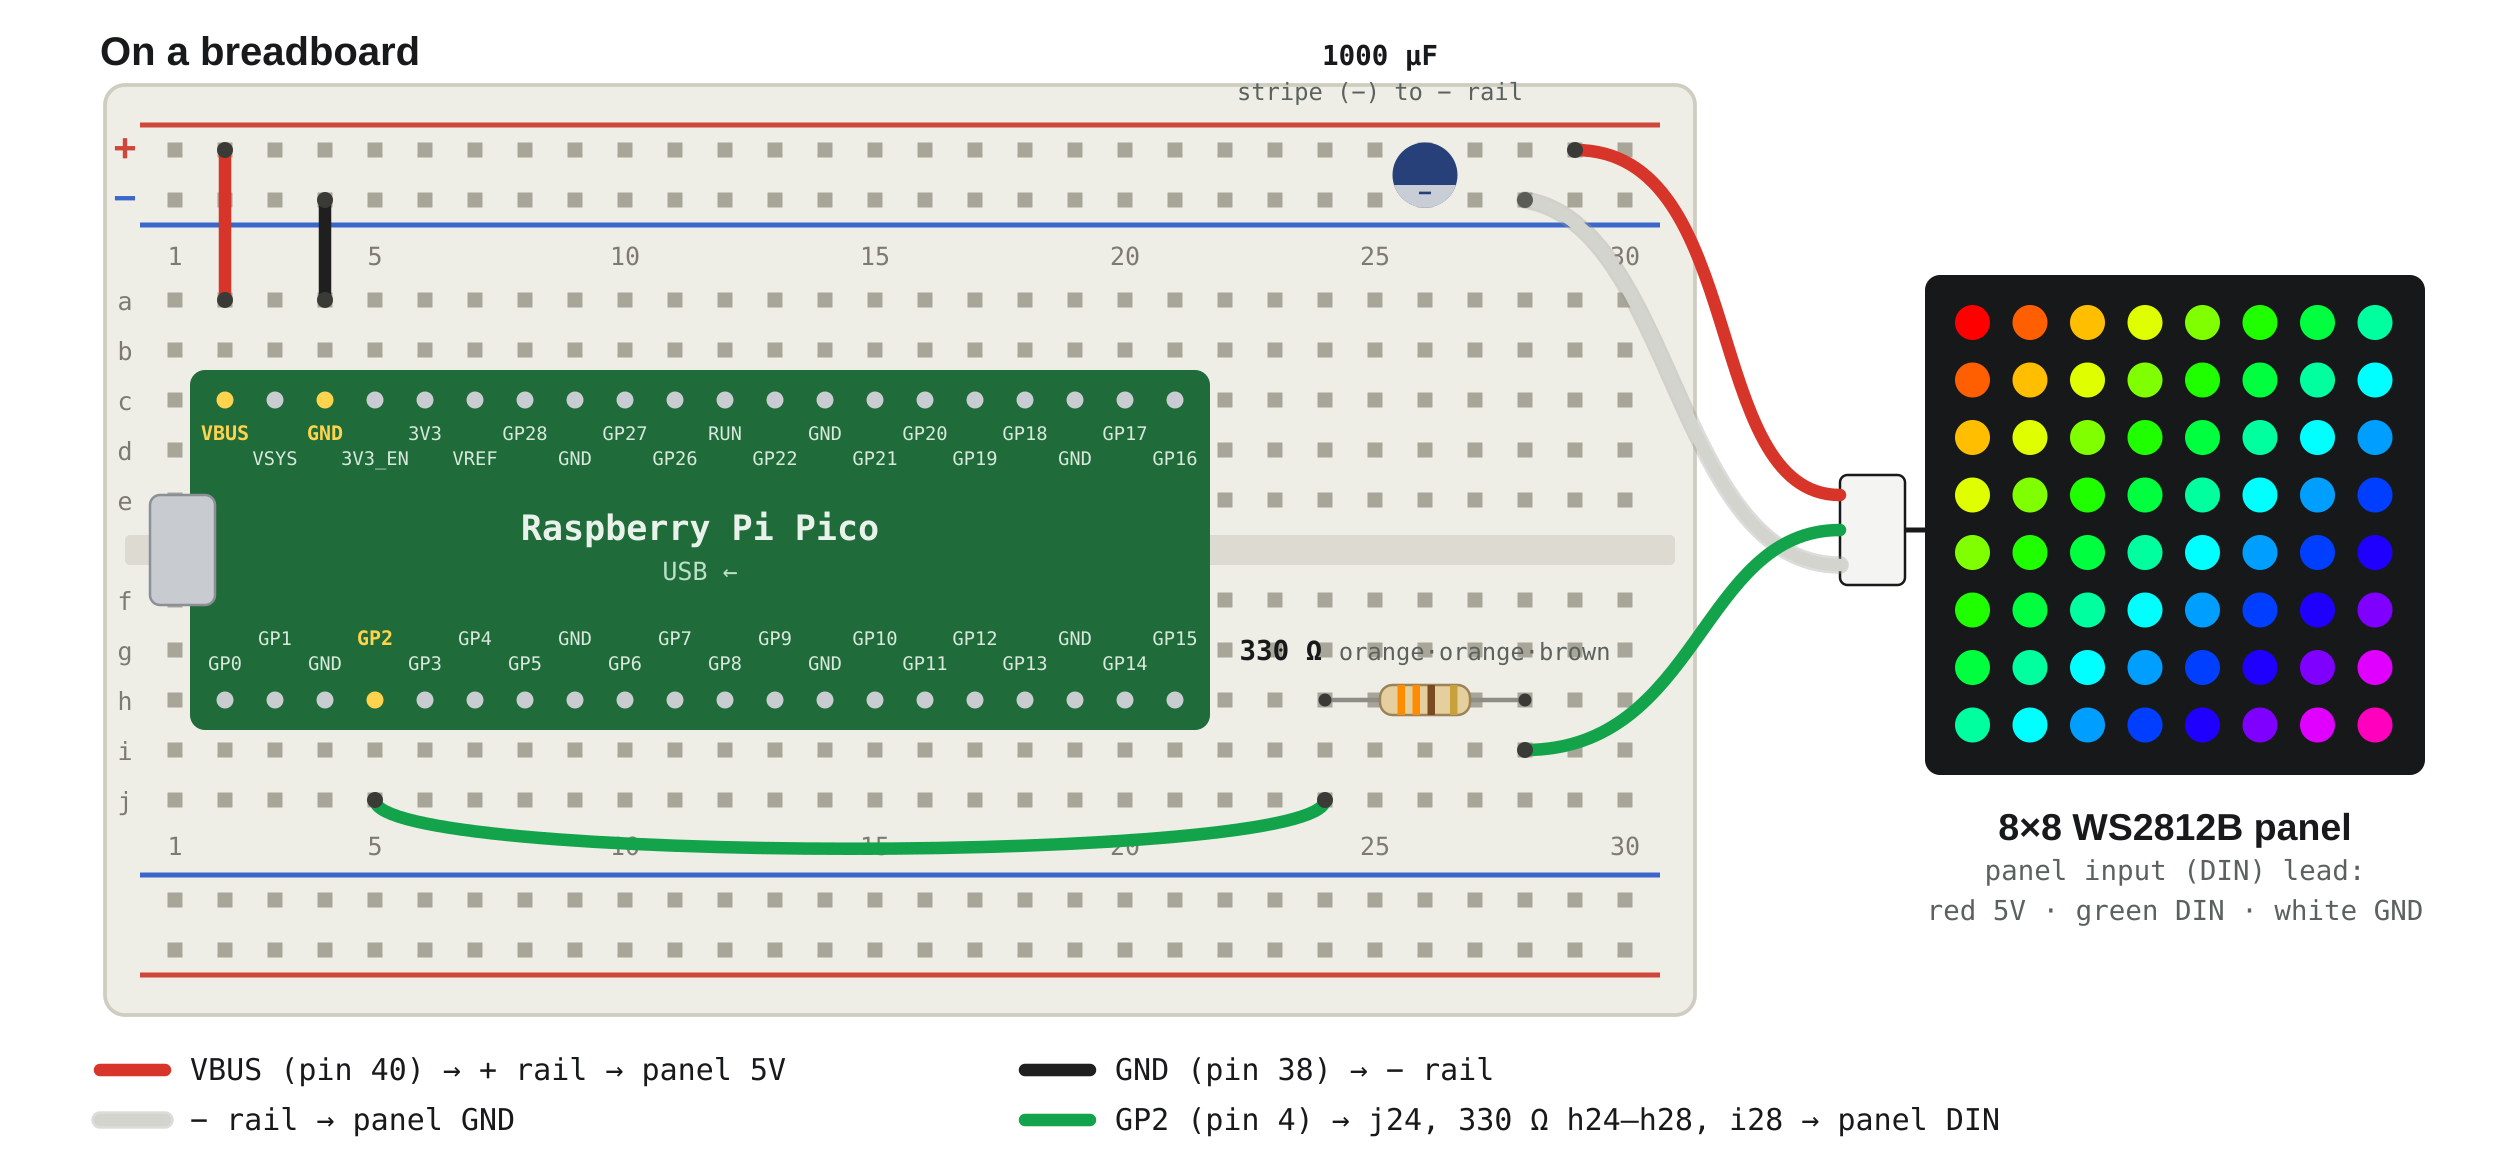
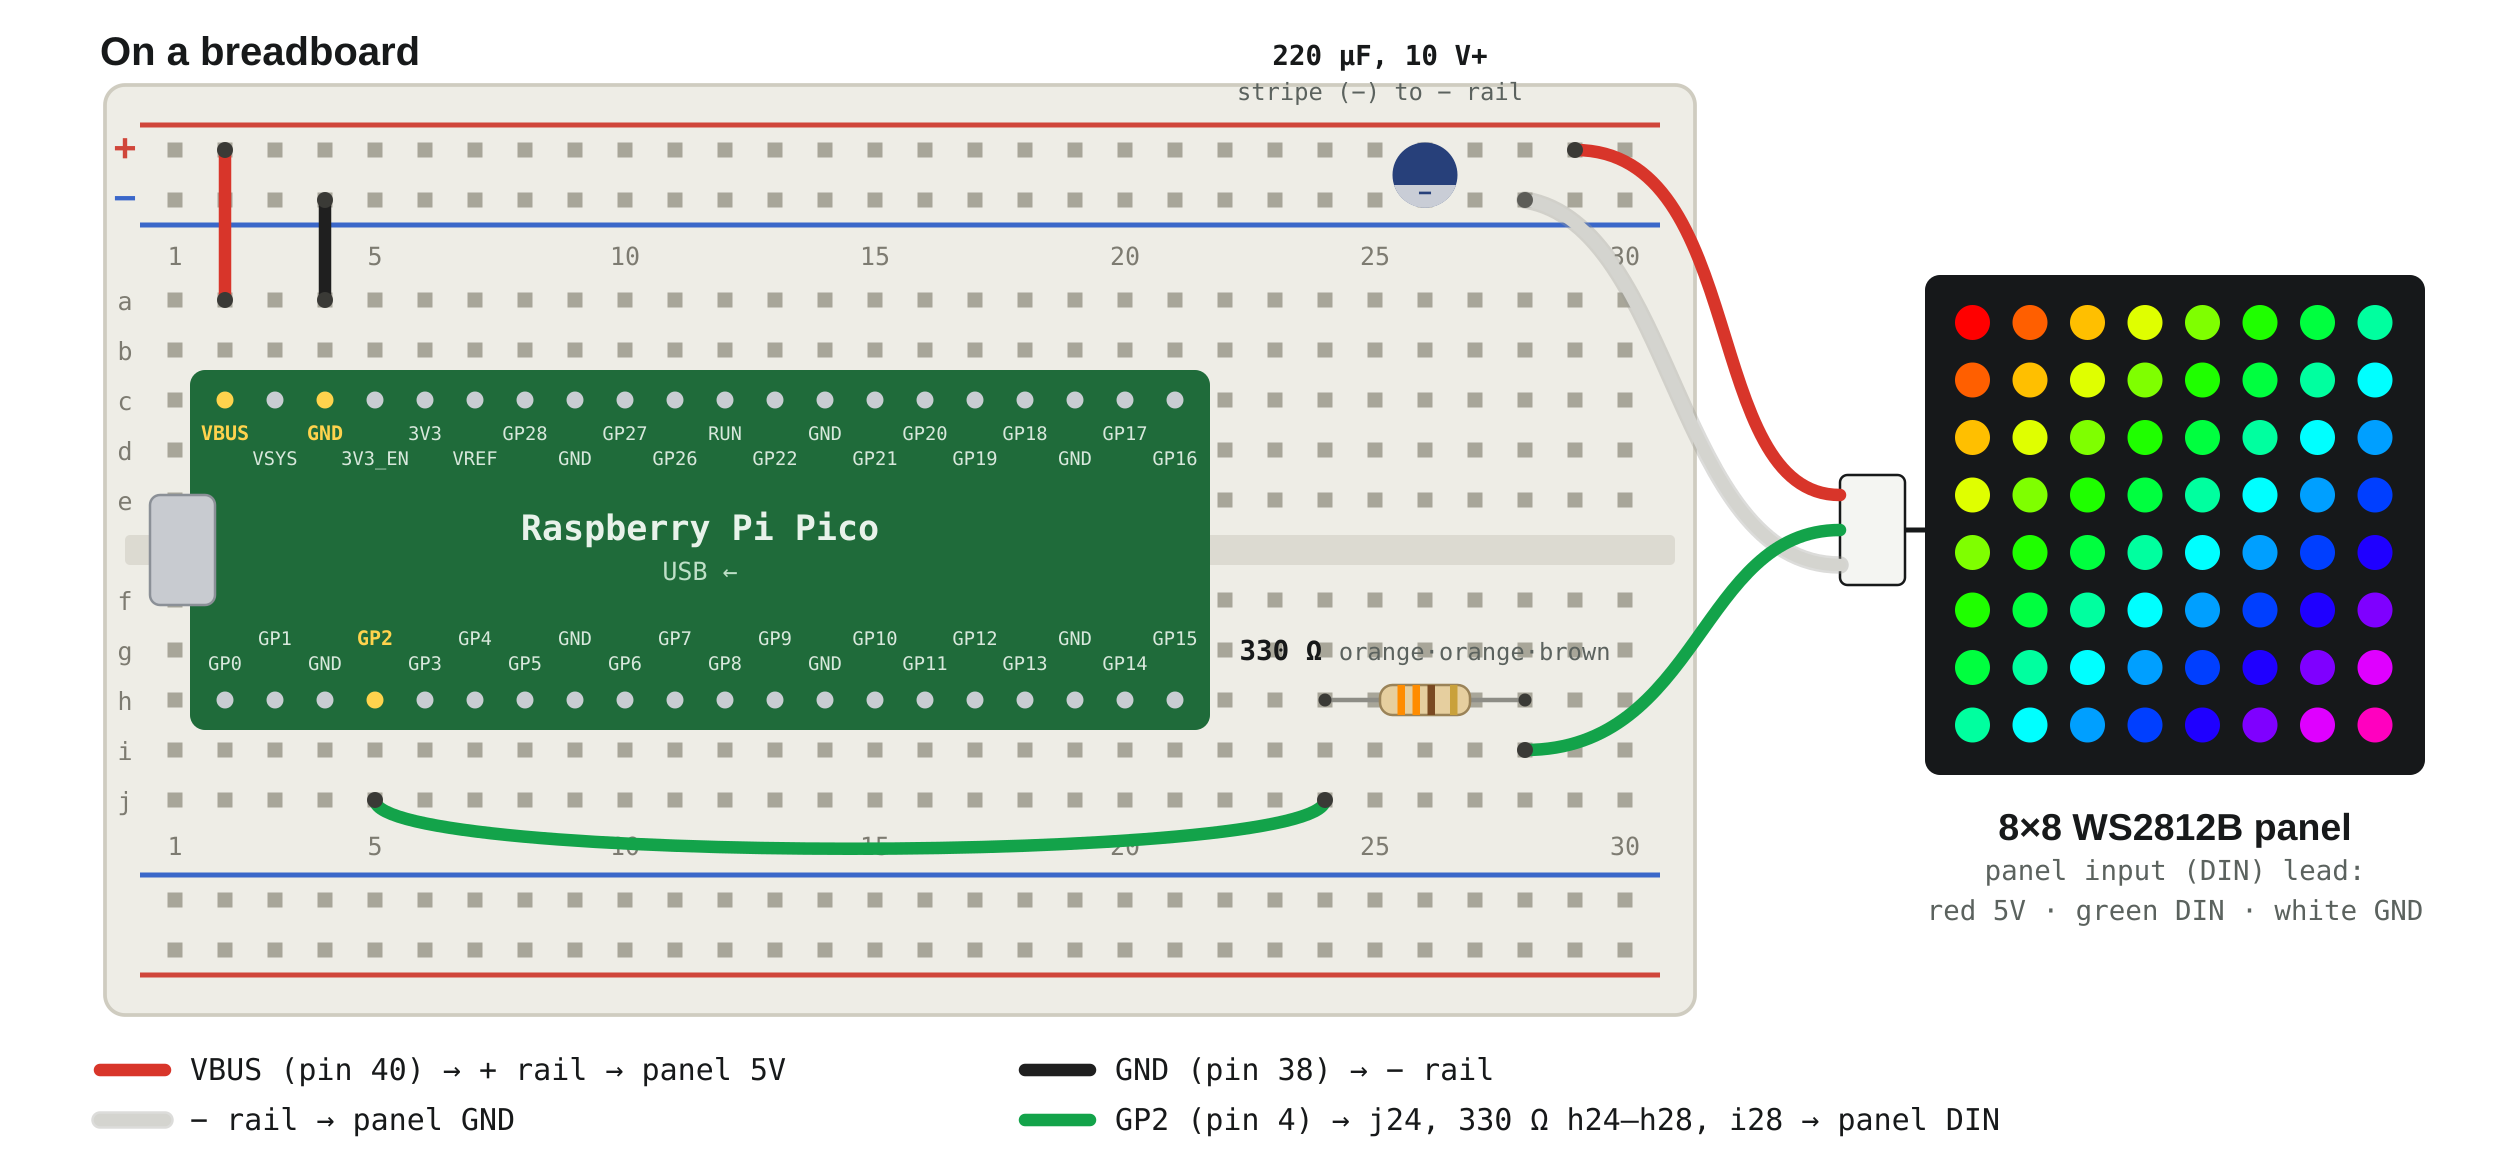
- <svg xmlns="http://www.w3.org/2000/svg" viewBox="0 0 1000 470" role="img" aria-label="Breadboard: Pico across the trench with USB on the left. VBUS (pin 40) jumpered to the plus rail, GND (pin 38) to the minus rail. GP2 (pin 4) jumpered to column 24, then a 330 ohm resistor to column 28, then the green data wire to the panel DIN. A 1000 microfarad capacitor sits across the plus and minus rails. The panel 5V (red) and GND (white) wires come from the rails.">
+ <svg xmlns="http://www.w3.org/2000/svg" viewBox="0 0 1000 470" role="img" aria-label="Breadboard: Pico across the trench with USB on the left. VBUS (pin 40) jumpered to the plus rail, GND (pin 38) to the minus rail. GP2 (pin 4) jumpered to column 24, then a 330 ohm resistor to column 28, then the green data wire to the panel DIN. A 220 microfarad capacitor sits across the plus and minus rails. The panel 5V (red) and GND (white) wires come from the rails.">
  <style>
svg{font-family:"IBM Plex Mono",Menlo,Consolas,monospace}
text{fill:#17191a;font-size:12px}
.h{font-family:Archivo,"Helvetica Neue",Arial,sans-serif;font-weight:700;font-size:16px}
.t{font-family:Archivo,"Helvetica Neue",Arial,sans-serif;font-weight:700;font-size:15px}
.m{fill:#5b625e;font-size:11px}
.idx{fill:#7d7b71;font-size:10px}
.pl{fill:#d8e8dc;font-size:7.5px}.pu{fill:#ffd34d;font-size:8px;font-weight:700}
.wire{fill:none;stroke-width:5;stroke-linecap:round}
</style>
  <rect width="1000" height="470" fill="#ffffff" />
  <text class="h" x="40" y="26">On a breadboard</text>
  <rect x="42" y="34" width="636" height="372" rx="8" fill="#eeede6" stroke="#cfccc0" stroke-width="1.5" />
  <rect x="50" y="214" width="620" height="12" rx="2" fill="#dcdad1" />
  <line x1="56" y1="50" x2="664" y2="50" stroke="#d0463a" stroke-width="2" />
  <line x1="56" y1="90" x2="664" y2="90" stroke="#3a67c9" stroke-width="2" />
  <line x1="56" y1="350" x2="664" y2="350" stroke="#3a67c9" stroke-width="2" />
  <line x1="56" y1="390" x2="664" y2="390" stroke="#d0463a" stroke-width="2" />
  <text x="50" y="64" text-anchor="middle" style="fill:#d0463a;font-weight:700;font-size:15px">+</text>
  <text x="50" y="84" text-anchor="middle" style="fill:#3a67c9;font-weight:700;font-size:15px">−</text>
  <path d="M67,117h6v6h-6zM67,137h6v6h-6zM67,157h6v6h-6zM67,177h6v6h-6zM67,197h6v6h-6zM67,237h6v6h-6zM67,257h6v6h-6zM67,277h6v6h-6zM67,297h6v6h-6zM67,317h6v6h-6zM67,57h6v6h-6zM67,77h6v6h-6zM67,357h6v6h-6zM67,377h6v6h-6zM87,117h6v6h-6zM87,137h6v6h-6zM87,157h6v6h-6zM87,177h6v6h-6zM87,197h6v6h-6zM87,237h6v6h-6zM87,257h6v6h-6zM87,277h6v6h-6zM87,297h6v6h-6zM87,317h6v6h-6zM87,57h6v6h-6zM87,77h6v6h-6zM87,357h6v6h-6zM87,377h6v6h-6zM107,117h6v6h-6zM107,137h6v6h-6zM107,157h6v6h-6zM107,177h6v6h-6zM107,197h6v6h-6zM107,237h6v6h-6zM107,257h6v6h-6zM107,277h6v6h-6zM107,297h6v6h-6zM107,317h6v6h-6zM107,57h6v6h-6zM107,77h6v6h-6zM107,357h6v6h-6zM107,377h6v6h-6zM127,117h6v6h-6zM127,137h6v6h-6zM127,157h6v6h-6zM127,177h6v6h-6zM127,197h6v6h-6zM127,237h6v6h-6zM127,257h6v6h-6zM127,277h6v6h-6zM127,297h6v6h-6zM127,317h6v6h-6zM127,57h6v6h-6zM127,77h6v6h-6zM127,357h6v6h-6zM127,377h6v6h-6zM147,117h6v6h-6zM147,137h6v6h-6zM147,157h6v6h-6zM147,177h6v6h-6zM147,197h6v6h-6zM147,237h6v6h-6zM147,257h6v6h-6zM147,277h6v6h-6zM147,297h6v6h-6zM147,317h6v6h-6zM147,57h6v6h-6zM147,77h6v6h-6zM147,357h6v6h-6zM147,377h6v6h-6zM167,117h6v6h-6zM167,137h6v6h-6zM167,157h6v6h-6zM167,177h6v6h-6zM167,197h6v6h-6zM167,237h6v6h-6zM167,257h6v6h-6zM167,277h6v6h-6zM167,297h6v6h-6zM167,317h6v6h-6zM167,57h6v6h-6zM167,77h6v6h-6zM167,357h6v6h-6zM167,377h6v6h-6zM187,117h6v6h-6zM187,137h6v6h-6zM187,157h6v6h-6zM187,177h6v6h-6zM187,197h6v6h-6zM187,237h6v6h-6zM187,257h6v6h-6zM187,277h6v6h-6zM187,297h6v6h-6zM187,317h6v6h-6zM187,57h6v6h-6zM187,77h6v6h-6zM187,357h6v6h-6zM187,377h6v6h-6zM207,117h6v6h-6zM207,137h6v6h-6zM207,157h6v6h-6zM207,177h6v6h-6zM207,197h6v6h-6zM207,237h6v6h-6zM207,257h6v6h-6zM207,277h6v6h-6zM207,297h6v6h-6zM207,317h6v6h-6zM207,57h6v6h-6zM207,77h6v6h-6zM207,357h6v6h-6zM207,377h6v6h-6zM227,117h6v6h-6zM227,137h6v6h-6zM227,157h6v6h-6zM227,177h6v6h-6zM227,197h6v6h-6zM227,237h6v6h-6zM227,257h6v6h-6zM227,277h6v6h-6zM227,297h6v6h-6zM227,317h6v6h-6zM227,57h6v6h-6zM227,77h6v6h-6zM227,357h6v6h-6zM227,377h6v6h-6zM247,117h6v6h-6zM247,137h6v6h-6zM247,157h6v6h-6zM247,177h6v6h-6zM247,197h6v6h-6zM247,237h6v6h-6zM247,257h6v6h-6zM247,277h6v6h-6zM247,297h6v6h-6zM247,317h6v6h-6zM247,57h6v6h-6zM247,77h6v6h-6zM247,357h6v6h-6zM247,377h6v6h-6zM267,117h6v6h-6zM267,137h6v6h-6zM267,157h6v6h-6zM267,177h6v6h-6zM267,197h6v6h-6zM267,237h6v6h-6zM267,257h6v6h-6zM267,277h6v6h-6zM267,297h6v6h-6zM267,317h6v6h-6zM267,57h6v6h-6zM267,77h6v6h-6zM267,357h6v6h-6zM267,377h6v6h-6zM287,117h6v6h-6zM287,137h6v6h-6zM287,157h6v6h-6zM287,177h6v6h-6zM287,197h6v6h-6zM287,237h6v6h-6zM287,257h6v6h-6zM287,277h6v6h-6zM287,297h6v6h-6zM287,317h6v6h-6zM287,57h6v6h-6zM287,77h6v6h-6zM287,357h6v6h-6zM287,377h6v6h-6zM307,117h6v6h-6zM307,137h6v6h-6zM307,157h6v6h-6zM307,177h6v6h-6zM307,197h6v6h-6zM307,237h6v6h-6zM307,257h6v6h-6zM307,277h6v6h-6zM307,297h6v6h-6zM307,317h6v6h-6zM307,57h6v6h-6zM307,77h6v6h-6zM307,357h6v6h-6zM307,377h6v6h-6zM327,117h6v6h-6zM327,137h6v6h-6zM327,157h6v6h-6zM327,177h6v6h-6zM327,197h6v6h-6zM327,237h6v6h-6zM327,257h6v6h-6zM327,277h6v6h-6zM327,297h6v6h-6zM327,317h6v6h-6zM327,57h6v6h-6zM327,77h6v6h-6zM327,357h6v6h-6zM327,377h6v6h-6zM347,117h6v6h-6zM347,137h6v6h-6zM347,157h6v6h-6zM347,177h6v6h-6zM347,197h6v6h-6zM347,237h6v6h-6zM347,257h6v6h-6zM347,277h6v6h-6zM347,297h6v6h-6zM347,317h6v6h-6zM347,57h6v6h-6zM347,77h6v6h-6zM347,357h6v6h-6zM347,377h6v6h-6zM367,117h6v6h-6zM367,137h6v6h-6zM367,157h6v6h-6zM367,177h6v6h-6zM367,197h6v6h-6zM367,237h6v6h-6zM367,257h6v6h-6zM367,277h6v6h-6zM367,297h6v6h-6zM367,317h6v6h-6zM367,57h6v6h-6zM367,77h6v6h-6zM367,357h6v6h-6zM367,377h6v6h-6zM387,117h6v6h-6zM387,137h6v6h-6zM387,157h6v6h-6zM387,177h6v6h-6zM387,197h6v6h-6zM387,237h6v6h-6zM387,257h6v6h-6zM387,277h6v6h-6zM387,297h6v6h-6zM387,317h6v6h-6zM387,57h6v6h-6zM387,77h6v6h-6zM387,357h6v6h-6zM387,377h6v6h-6zM407,117h6v6h-6zM407,137h6v6h-6zM407,157h6v6h-6zM407,177h6v6h-6zM407,197h6v6h-6zM407,237h6v6h-6zM407,257h6v6h-6zM407,277h6v6h-6zM407,297h6v6h-6zM407,317h6v6h-6zM407,57h6v6h-6zM407,77h6v6h-6zM407,357h6v6h-6zM407,377h6v6h-6zM427,117h6v6h-6zM427,137h6v6h-6zM427,157h6v6h-6zM427,177h6v6h-6zM427,197h6v6h-6zM427,237h6v6h-6zM427,257h6v6h-6zM427,277h6v6h-6zM427,297h6v6h-6zM427,317h6v6h-6zM427,57h6v6h-6zM427,77h6v6h-6zM427,357h6v6h-6zM427,377h6v6h-6zM447,117h6v6h-6zM447,137h6v6h-6zM447,157h6v6h-6zM447,177h6v6h-6zM447,197h6v6h-6zM447,237h6v6h-6zM447,257h6v6h-6zM447,277h6v6h-6zM447,297h6v6h-6zM447,317h6v6h-6zM447,57h6v6h-6zM447,77h6v6h-6zM447,357h6v6h-6zM447,377h6v6h-6zM467,117h6v6h-6zM467,137h6v6h-6zM467,157h6v6h-6zM467,177h6v6h-6zM467,197h6v6h-6zM467,237h6v6h-6zM467,257h6v6h-6zM467,277h6v6h-6zM467,297h6v6h-6zM467,317h6v6h-6zM467,57h6v6h-6zM467,77h6v6h-6zM467,357h6v6h-6zM467,377h6v6h-6zM487,117h6v6h-6zM487,137h6v6h-6zM487,157h6v6h-6zM487,177h6v6h-6zM487,197h6v6h-6zM487,237h6v6h-6zM487,257h6v6h-6zM487,277h6v6h-6zM487,297h6v6h-6zM487,317h6v6h-6zM487,57h6v6h-6zM487,77h6v6h-6zM487,357h6v6h-6zM487,377h6v6h-6zM507,117h6v6h-6zM507,137h6v6h-6zM507,157h6v6h-6zM507,177h6v6h-6zM507,197h6v6h-6zM507,237h6v6h-6zM507,257h6v6h-6zM507,277h6v6h-6zM507,297h6v6h-6zM507,317h6v6h-6zM507,57h6v6h-6zM507,77h6v6h-6zM507,357h6v6h-6zM507,377h6v6h-6zM527,117h6v6h-6zM527,137h6v6h-6zM527,157h6v6h-6zM527,177h6v6h-6zM527,197h6v6h-6zM527,237h6v6h-6zM527,257h6v6h-6zM527,277h6v6h-6zM527,297h6v6h-6zM527,317h6v6h-6zM527,57h6v6h-6zM527,77h6v6h-6zM527,357h6v6h-6zM527,377h6v6h-6zM547,117h6v6h-6zM547,137h6v6h-6zM547,157h6v6h-6zM547,177h6v6h-6zM547,197h6v6h-6zM547,237h6v6h-6zM547,257h6v6h-6zM547,277h6v6h-6zM547,297h6v6h-6zM547,317h6v6h-6zM547,57h6v6h-6zM547,77h6v6h-6zM547,357h6v6h-6zM547,377h6v6h-6zM567,117h6v6h-6zM567,137h6v6h-6zM567,157h6v6h-6zM567,177h6v6h-6zM567,197h6v6h-6zM567,237h6v6h-6zM567,257h6v6h-6zM567,277h6v6h-6zM567,297h6v6h-6zM567,317h6v6h-6zM567,57h6v6h-6zM567,77h6v6h-6zM567,357h6v6h-6zM567,377h6v6h-6zM587,117h6v6h-6zM587,137h6v6h-6zM587,157h6v6h-6zM587,177h6v6h-6zM587,197h6v6h-6zM587,237h6v6h-6zM587,257h6v6h-6zM587,277h6v6h-6zM587,297h6v6h-6zM587,317h6v6h-6zM587,57h6v6h-6zM587,77h6v6h-6zM587,357h6v6h-6zM587,377h6v6h-6zM607,117h6v6h-6zM607,137h6v6h-6zM607,157h6v6h-6zM607,177h6v6h-6zM607,197h6v6h-6zM607,237h6v6h-6zM607,257h6v6h-6zM607,277h6v6h-6zM607,297h6v6h-6zM607,317h6v6h-6zM607,57h6v6h-6zM607,77h6v6h-6zM607,357h6v6h-6zM607,377h6v6h-6zM627,117h6v6h-6zM627,137h6v6h-6zM627,157h6v6h-6zM627,177h6v6h-6zM627,197h6v6h-6zM627,237h6v6h-6zM627,257h6v6h-6zM627,277h6v6h-6zM627,297h6v6h-6zM627,317h6v6h-6zM627,57h6v6h-6zM627,77h6v6h-6zM627,357h6v6h-6zM627,377h6v6h-6zM647,117h6v6h-6zM647,137h6v6h-6zM647,157h6v6h-6zM647,177h6v6h-6zM647,197h6v6h-6zM647,237h6v6h-6zM647,257h6v6h-6zM647,277h6v6h-6zM647,297h6v6h-6zM647,317h6v6h-6zM647,57h6v6h-6zM647,77h6v6h-6zM647,357h6v6h-6zM647,377h6v6h-6z" fill="#a8a699" />
  <text class="idx" x="50" y="124" text-anchor="middle">a</text>
  <text class="idx" x="50" y="144" text-anchor="middle">b</text>
  <text class="idx" x="50" y="164" text-anchor="middle">c</text>
  <text class="idx" x="50" y="184" text-anchor="middle">d</text>
  <text class="idx" x="50" y="204" text-anchor="middle">e</text>
  <text class="idx" x="50" y="244" text-anchor="middle">f</text>
  <text class="idx" x="50" y="264" text-anchor="middle">g</text>
  <text class="idx" x="50" y="284" text-anchor="middle">h</text>
  <text class="idx" x="50" y="304" text-anchor="middle">i</text>
  <text class="idx" x="50" y="324" text-anchor="middle">j</text>
  <text class="idx" x="70" y="106" text-anchor="middle">1</text>
  <text class="idx" x="70" y="342" text-anchor="middle">1</text>
  <text class="idx" x="150" y="106" text-anchor="middle">5</text>
  <text class="idx" x="150" y="342" text-anchor="middle">5</text>
  <text class="idx" x="250" y="106" text-anchor="middle">10</text>
  <text class="idx" x="250" y="342" text-anchor="middle">10</text>
  <text class="idx" x="350" y="106" text-anchor="middle">15</text>
  <text class="idx" x="350" y="342" text-anchor="middle">15</text>
  <text class="idx" x="450" y="106" text-anchor="middle">20</text>
  <text class="idx" x="450" y="342" text-anchor="middle">20</text>
  <text class="idx" x="550" y="106" text-anchor="middle">25</text>
  <text class="idx" x="550" y="342" text-anchor="middle">25</text>
  <text class="idx" x="650" y="106" text-anchor="middle">30</text>
  <text class="idx" x="650" y="342" text-anchor="middle">30</text>
  <rect x="76" y="148" width="408" height="144" rx="6" fill="#1f6b3a" />
  <rect x="60" y="198" width="26" height="44" rx="4" fill="#c8cbd0" stroke="#8b9097" />
  <text x="280" y="216" text-anchor="middle" style="fill:#e8f2ea;font-weight:700;font-size:14px">Raspberry Pi Pico</text>
  <text x="280" y="232" text-anchor="middle" style="fill:#bfe0c8;font-size:10px">USB ←</text>
  <circle cx="90" cy="160" r="3.4" fill="#ffd34d" />
  <text class="pu" x="90" y="176" text-anchor="middle">VBUS</text>
  <circle cx="110" cy="160" r="3.4" fill="#c9cdd2" />
  <text class="pl" x="110" y="186" text-anchor="middle">VSYS</text>
  <circle cx="130" cy="160" r="3.4" fill="#ffd34d" />
  <text class="pu" x="130" y="176" text-anchor="middle">GND</text>
  <circle cx="150" cy="160" r="3.4" fill="#c9cdd2" />
  <text class="pl" x="150" y="186" text-anchor="middle">3V3_EN</text>
  <circle cx="170" cy="160" r="3.4" fill="#c9cdd2" />
  <text class="pl" x="170" y="176" text-anchor="middle">3V3</text>
  <circle cx="190" cy="160" r="3.4" fill="#c9cdd2" />
  <text class="pl" x="190" y="186" text-anchor="middle">VREF</text>
  <circle cx="210" cy="160" r="3.4" fill="#c9cdd2" />
  <text class="pl" x="210" y="176" text-anchor="middle">GP28</text>
  <circle cx="230" cy="160" r="3.4" fill="#c9cdd2" />
  <text class="pl" x="230" y="186" text-anchor="middle">GND</text>
  <circle cx="250" cy="160" r="3.4" fill="#c9cdd2" />
  <text class="pl" x="250" y="176" text-anchor="middle">GP27</text>
  <circle cx="270" cy="160" r="3.4" fill="#c9cdd2" />
  <text class="pl" x="270" y="186" text-anchor="middle">GP26</text>
  <circle cx="290" cy="160" r="3.4" fill="#c9cdd2" />
  <text class="pl" x="290" y="176" text-anchor="middle">RUN</text>
  <circle cx="310" cy="160" r="3.4" fill="#c9cdd2" />
  <text class="pl" x="310" y="186" text-anchor="middle">GP22</text>
  <circle cx="330" cy="160" r="3.4" fill="#c9cdd2" />
  <text class="pl" x="330" y="176" text-anchor="middle">GND</text>
  <circle cx="350" cy="160" r="3.4" fill="#c9cdd2" />
  <text class="pl" x="350" y="186" text-anchor="middle">GP21</text>
  <circle cx="370" cy="160" r="3.4" fill="#c9cdd2" />
  <text class="pl" x="370" y="176" text-anchor="middle">GP20</text>
  <circle cx="390" cy="160" r="3.4" fill="#c9cdd2" />
  <text class="pl" x="390" y="186" text-anchor="middle">GP19</text>
  <circle cx="410" cy="160" r="3.4" fill="#c9cdd2" />
  <text class="pl" x="410" y="176" text-anchor="middle">GP18</text>
  <circle cx="430" cy="160" r="3.4" fill="#c9cdd2" />
  <text class="pl" x="430" y="186" text-anchor="middle">GND</text>
  <circle cx="450" cy="160" r="3.4" fill="#c9cdd2" />
  <text class="pl" x="450" y="176" text-anchor="middle">GP17</text>
  <circle cx="470" cy="160" r="3.4" fill="#c9cdd2" />
  <text class="pl" x="470" y="186" text-anchor="middle">GP16</text>
  <circle cx="90" cy="280" r="3.4" fill="#c9cdd2" />
  <text class="pl" x="90" y="268" text-anchor="middle">GP0</text>
  <circle cx="110" cy="280" r="3.4" fill="#c9cdd2" />
  <text class="pl" x="110" y="258" text-anchor="middle">GP1</text>
  <circle cx="130" cy="280" r="3.4" fill="#c9cdd2" />
  <text class="pl" x="130" y="268" text-anchor="middle">GND</text>
  <circle cx="150" cy="280" r="3.4" fill="#ffd34d" />
  <text class="pu" x="150" y="258" text-anchor="middle">GP2</text>
  <circle cx="170" cy="280" r="3.4" fill="#c9cdd2" />
  <text class="pl" x="170" y="268" text-anchor="middle">GP3</text>
  <circle cx="190" cy="280" r="3.4" fill="#c9cdd2" />
  <text class="pl" x="190" y="258" text-anchor="middle">GP4</text>
  <circle cx="210" cy="280" r="3.4" fill="#c9cdd2" />
  <text class="pl" x="210" y="268" text-anchor="middle">GP5</text>
  <circle cx="230" cy="280" r="3.4" fill="#c9cdd2" />
  <text class="pl" x="230" y="258" text-anchor="middle">GND</text>
  <circle cx="250" cy="280" r="3.4" fill="#c9cdd2" />
  <text class="pl" x="250" y="268" text-anchor="middle">GP6</text>
  <circle cx="270" cy="280" r="3.4" fill="#c9cdd2" />
  <text class="pl" x="270" y="258" text-anchor="middle">GP7</text>
  <circle cx="290" cy="280" r="3.4" fill="#c9cdd2" />
  <text class="pl" x="290" y="268" text-anchor="middle">GP8</text>
  <circle cx="310" cy="280" r="3.4" fill="#c9cdd2" />
  <text class="pl" x="310" y="258" text-anchor="middle">GP9</text>
  <circle cx="330" cy="280" r="3.4" fill="#c9cdd2" />
  <text class="pl" x="330" y="268" text-anchor="middle">GND</text>
  <circle cx="350" cy="280" r="3.4" fill="#c9cdd2" />
  <text class="pl" x="350" y="258" text-anchor="middle">GP10</text>
  <circle cx="370" cy="280" r="3.4" fill="#c9cdd2" />
  <text class="pl" x="370" y="268" text-anchor="middle">GP11</text>
  <circle cx="390" cy="280" r="3.4" fill="#c9cdd2" />
  <text class="pl" x="390" y="258" text-anchor="middle">GP12</text>
  <circle cx="410" cy="280" r="3.4" fill="#c9cdd2" />
  <text class="pl" x="410" y="268" text-anchor="middle">GP13</text>
  <circle cx="430" cy="280" r="3.4" fill="#c9cdd2" />
  <text class="pl" x="430" y="258" text-anchor="middle">GND</text>
  <circle cx="450" cy="280" r="3.4" fill="#c9cdd2" />
  <text class="pl" x="450" y="268" text-anchor="middle">GP14</text>
  <circle cx="470" cy="280" r="3.4" fill="#c9cdd2" />
  <text class="pl" x="470" y="258" text-anchor="middle">GP15</text>
  <path class="wire" stroke="#d8352a" d="M90,120 L90,60" />
  <circle cx="90" cy="120" r="3.2" fill="#3a3a36" />
  <circle cx="90" cy="60" r="3.2" fill="#3a3a36" />
  <path class="wire" stroke="#1f1f1f" d="M130,120 L130,80" />
  <circle cx="130" cy="120" r="3.2" fill="#3a3a36" />
  <circle cx="130" cy="80" r="3.2" fill="#3a3a36" />
  <path class="wire" stroke="#13a34a" d="M150,320 C150,346 530,346 530,320" />
  <circle cx="150" cy="320" r="3.2" fill="#3a3a36" />
  <circle cx="530" cy="320" r="3.2" fill="#3a3a36" />
  <line x1="530" y1="280" x2="610" y2="280" stroke="#8d8d86" stroke-width="1.8" />
  <g transform="translate(570.0,280)">
    <rect x="-18" y="-6" width="36" height="12" rx="5" fill="#e6cf9f" stroke="#9a8358" />
    <rect x="-11" y="-6" width="3" height="12" fill="#ff8c00" />
    <rect x="-5" y="-6" width="3" height="12" fill="#ff8c00" />
    <rect x="1" y="-6" width="3" height="12" fill="#7a4a22" />
    <rect x="10" y="-6" width="3" height="12" fill="#c9a13b" />
  </g>
  <circle cx="530" cy="280" r="2.6" fill="#3a3a36" />
  <circle cx="610" cy="280" r="2.6" fill="#3a3a36" />
  <text x="570.0" y="264" text-anchor="middle" style="font-size:11px;font-weight:600">330 Ω <tspan style="font-weight:400;fill:#5b625e;font-size:9.5px">orange·orange·brown</tspan>
  </text>
  <line x1="570" y1="60" x2="570" y2="80" stroke="#8d8d86" stroke-width="1.8" />
  <circle cx="570" cy="70" r="13" fill="#27407a" />
  <path d="M557.6,74 A13,13 0 0 0 582.4,74 Z" fill="#c9cdd6" />
  <text x="570" y="80" text-anchor="middle" style="fill:#27407a;font-size:9px;font-weight:700">−</text>
-   <text x="552" y="26" text-anchor="middle" style="font-size:11px;font-weight:600">1000 µF</text>
+   <text x="552" y="26" text-anchor="middle" style="font-size:11px;font-weight:600">220 µF, 10 V+</text>
  <text class="m" x="552" y="40" text-anchor="middle" style="font-size:9.5px">stripe (−) to − rail</text>
  <rect x="770" y="110" width="200" height="200" rx="6" fill="#16181a" />
  <circle cx="789" cy="129" r="7" fill="rgb(255,0,0)" />
  <circle cx="812" cy="129" r="7" fill="rgb(255,95,0)" />
  <circle cx="835" cy="129" r="7" fill="rgb(255,191,0)" />
  <circle cx="858" cy="129" r="7" fill="rgb(223,255,0)" />
  <circle cx="881" cy="129" r="7" fill="rgb(127,255,0)" />
  <circle cx="904" cy="129" r="7" fill="rgb(31,255,0)" />
  <circle cx="927" cy="129" r="7" fill="rgb(0,255,63)" />
  <circle cx="950" cy="129" r="7" fill="rgb(0,255,159)" />
  <circle cx="789" cy="152" r="7" fill="rgb(255,95,0)" />
  <circle cx="812" cy="152" r="7" fill="rgb(255,191,0)" />
  <circle cx="835" cy="152" r="7" fill="rgb(223,255,0)" />
  <circle cx="858" cy="152" r="7" fill="rgb(127,255,0)" />
  <circle cx="881" cy="152" r="7" fill="rgb(31,255,0)" />
  <circle cx="904" cy="152" r="7" fill="rgb(0,255,63)" />
  <circle cx="927" cy="152" r="7" fill="rgb(0,255,159)" />
  <circle cx="950" cy="152" r="7" fill="rgb(0,255,255)" />
  <circle cx="789" cy="175" r="7" fill="rgb(255,191,0)" />
  <circle cx="812" cy="175" r="7" fill="rgb(223,255,0)" />
  <circle cx="835" cy="175" r="7" fill="rgb(127,255,0)" />
  <circle cx="858" cy="175" r="7" fill="rgb(31,255,0)" />
  <circle cx="881" cy="175" r="7" fill="rgb(0,255,63)" />
  <circle cx="904" cy="175" r="7" fill="rgb(0,255,159)" />
  <circle cx="927" cy="175" r="7" fill="rgb(0,255,255)" />
  <circle cx="950" cy="175" r="7" fill="rgb(0,159,255)" />
  <circle cx="789" cy="198" r="7" fill="rgb(223,255,0)" />
  <circle cx="812" cy="198" r="7" fill="rgb(127,255,0)" />
  <circle cx="835" cy="198" r="7" fill="rgb(31,255,0)" />
  <circle cx="858" cy="198" r="7" fill="rgb(0,255,63)" />
  <circle cx="881" cy="198" r="7" fill="rgb(0,255,159)" />
  <circle cx="904" cy="198" r="7" fill="rgb(0,255,255)" />
  <circle cx="927" cy="198" r="7" fill="rgb(0,159,255)" />
  <circle cx="950" cy="198" r="7" fill="rgb(0,63,255)" />
  <circle cx="789" cy="221" r="7" fill="rgb(127,255,0)" />
  <circle cx="812" cy="221" r="7" fill="rgb(31,255,0)" />
  <circle cx="835" cy="221" r="7" fill="rgb(0,255,63)" />
  <circle cx="858" cy="221" r="7" fill="rgb(0,255,159)" />
  <circle cx="881" cy="221" r="7" fill="rgb(0,255,255)" />
  <circle cx="904" cy="221" r="7" fill="rgb(0,159,255)" />
  <circle cx="927" cy="221" r="7" fill="rgb(0,63,255)" />
  <circle cx="950" cy="221" r="7" fill="rgb(31,0,255)" />
  <circle cx="789" cy="244" r="7" fill="rgb(31,255,0)" />
  <circle cx="812" cy="244" r="7" fill="rgb(0,255,63)" />
  <circle cx="835" cy="244" r="7" fill="rgb(0,255,159)" />
  <circle cx="858" cy="244" r="7" fill="rgb(0,255,255)" />
  <circle cx="881" cy="244" r="7" fill="rgb(0,159,255)" />
  <circle cx="904" cy="244" r="7" fill="rgb(0,63,255)" />
  <circle cx="927" cy="244" r="7" fill="rgb(31,0,255)" />
  <circle cx="950" cy="244" r="7" fill="rgb(127,0,255)" />
  <circle cx="789" cy="267" r="7" fill="rgb(0,255,63)" />
  <circle cx="812" cy="267" r="7" fill="rgb(0,255,159)" />
  <circle cx="835" cy="267" r="7" fill="rgb(0,255,255)" />
  <circle cx="858" cy="267" r="7" fill="rgb(0,159,255)" />
  <circle cx="881" cy="267" r="7" fill="rgb(0,63,255)" />
  <circle cx="904" cy="267" r="7" fill="rgb(31,0,255)" />
  <circle cx="927" cy="267" r="7" fill="rgb(127,0,255)" />
  <circle cx="950" cy="267" r="7" fill="rgb(223,0,255)" />
  <circle cx="789" cy="290" r="7" fill="rgb(0,255,159)" />
  <circle cx="812" cy="290" r="7" fill="rgb(0,255,255)" />
  <circle cx="835" cy="290" r="7" fill="rgb(0,159,255)" />
  <circle cx="858" cy="290" r="7" fill="rgb(0,63,255)" />
  <circle cx="881" cy="290" r="7" fill="rgb(31,0,255)" />
  <circle cx="904" cy="290" r="7" fill="rgb(127,0,255)" />
  <circle cx="927" cy="290" r="7" fill="rgb(223,0,255)" />
  <circle cx="950" cy="290" r="7" fill="rgb(255,0,191)" />
  <text class="t" x="870" y="336" text-anchor="middle">8×8 WS2812B panel</text>
  <text class="m" x="870" y="352" text-anchor="middle">panel input (DIN) lead:</text>
  <text class="m" x="870" y="368" text-anchor="middle">red 5V · green DIN · white GND</text>
  <rect x="736" y="190" width="26" height="44" rx="3" fill="#f4f5f2" stroke="#17191a" />
  <path class="wire" stroke="#d8352a" d="M630,60 C700,60 680,198 736,198" />
  <circle cx="630" cy="60" r="3.2" fill="#3a3a36" />
  <path class="wire" stroke="#f2f2ee" d="M610,80 C670,90 670,226 736,226" />
  <circle cx="610" cy="80" r="3.2" fill="#3a3a36" />
  <path class="wire" d="M610,80 C670,90 670,226 736,226" stroke="#9a9a94" style="stroke-width:7" opacity="0.35" />
  <path class="wire" stroke="#13a34a" d="M610,300 C680,300 680,212 736,212" />
  <circle cx="610" cy="300" r="3.2" fill="#3a3a36" />
  <path d="M762,212 L770,212" stroke="#17191a" stroke-width="2" />
  <line x1="40" y1="428" x2="66" y2="428" stroke="#d8352a" stroke-width="5" stroke-linecap="round" />
  <text x="76" y="432">VBUS (pin 40) → + rail → panel 5V</text>
  <line x1="410" y1="428" x2="436" y2="428" stroke="#1f1f1f" stroke-width="5" stroke-linecap="round" />
  <text x="446" y="432">GND (pin 38) → − rail</text>
  <line x1="40" y1="448" x2="66" y2="448" stroke="#f2f2ee" stroke-width="5" stroke-linecap="round" />
  <line x1="40" y1="448" x2="66" y2="448" stroke="#9a9a94" stroke-width="7" stroke-linecap="round" opacity="0.35" />
  <text x="76" y="452">− rail → panel GND</text>
  <line x1="410" y1="448" x2="436" y2="448" stroke="#13a34a" stroke-width="5" stroke-linecap="round" />
  <text x="446" y="452">GP2 (pin 4) → j24, 330 Ω h24–h28, i28 → panel DIN</text>
</svg>
